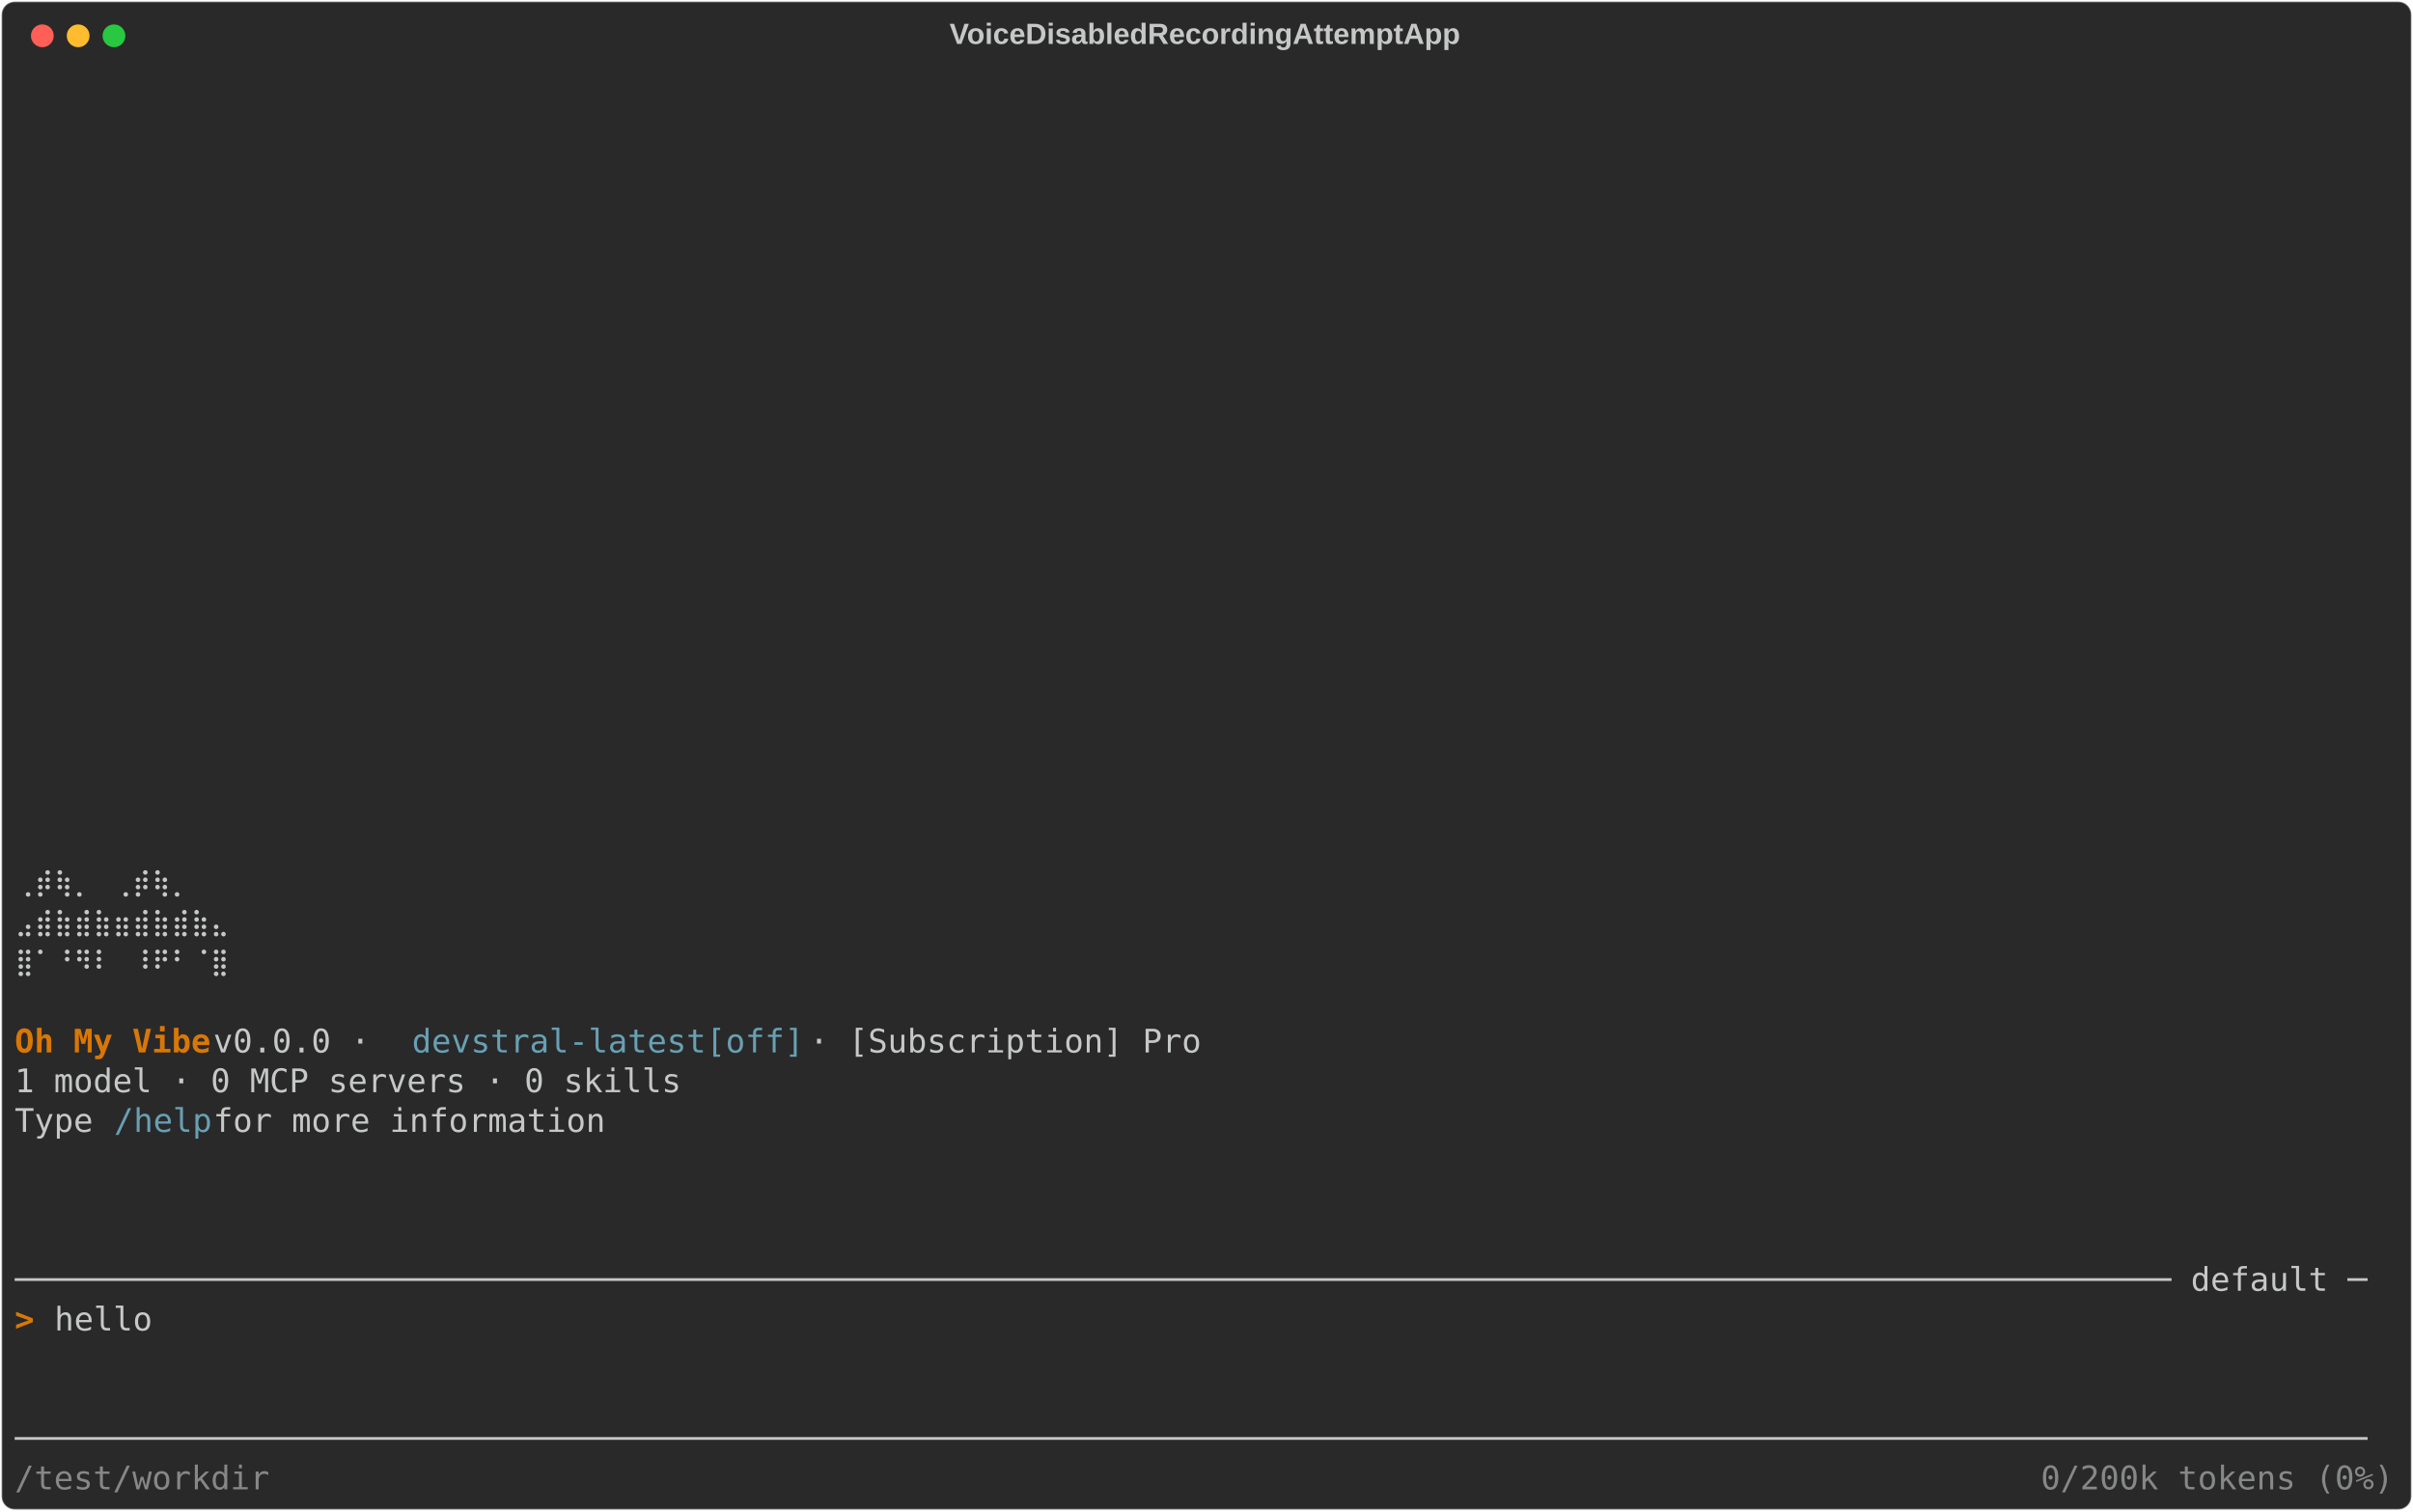
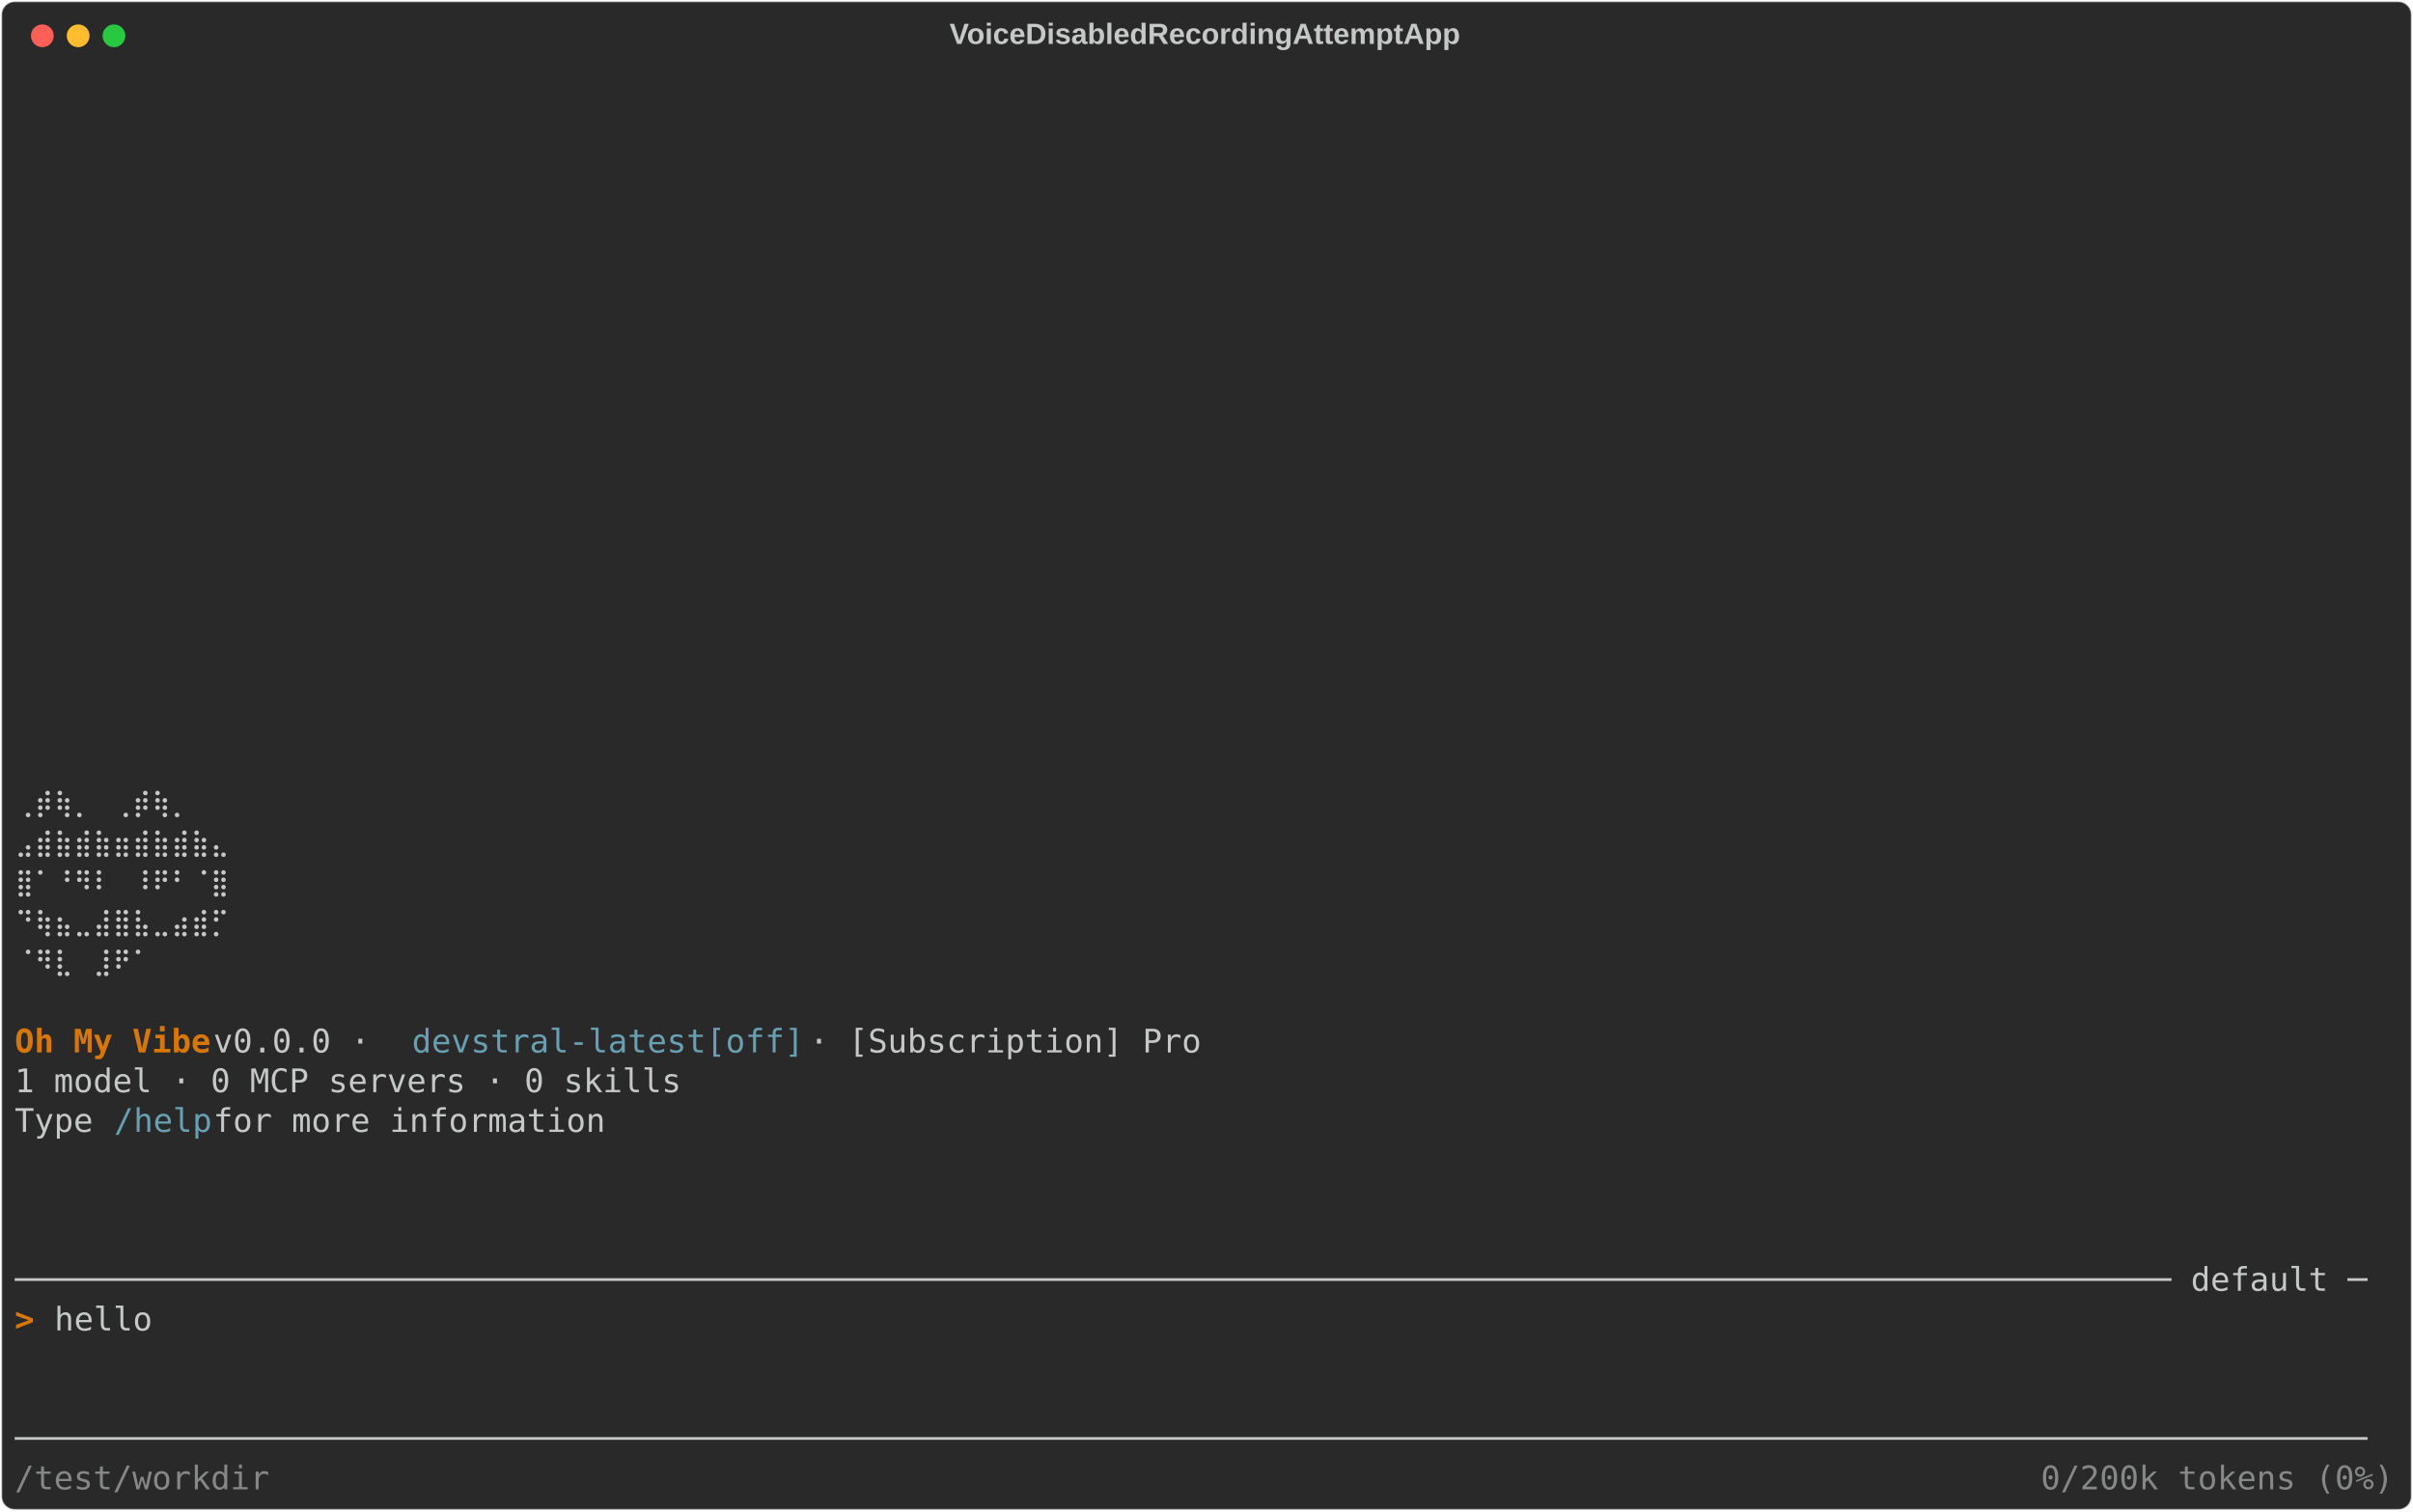
<svg xmlns="http://www.w3.org/2000/svg" class="rich-terminal" viewBox="0 0 1482 928.4">
  <style>

    @font-face {
        font-family: "Fira Code";
        src: local("FiraCode-Regular"),
                url("https://cdnjs.cloudflare.com/ajax/libs/firacode/6.2.0/woff2/FiraCode-Regular.woff2") format("woff2"),
                url("https://cdnjs.cloudflare.com/ajax/libs/firacode/6.2.0/woff/FiraCode-Regular.woff") format("woff");
        font-style: normal;
        font-weight: 400;
    }
    @font-face {
        font-family: "Fira Code";
        src: local("FiraCode-Bold"),
                url("https://cdnjs.cloudflare.com/ajax/libs/firacode/6.2.0/woff2/FiraCode-Bold.woff2") format("woff2"),
                url("https://cdnjs.cloudflare.com/ajax/libs/firacode/6.2.0/woff/FiraCode-Bold.woff") format("woff");
        font-style: bold;
        font-weight: 700;
    }

    .terminal-matrix {
        font-family: Fira Code, monospace;
        font-size: 20px;
        line-height: 24.4px;
        font-variant-east-asian: full-width;
    }

    .terminal-title {
        font-size: 18px;
        font-weight: bold;
        font-family: arial;
    }

    .terminal-r1 { fill: #c5c8c6 }
.terminal-r2 { fill: #d97706;font-weight: bold }
.terminal-r3 { fill: #68a0b3 }
.terminal-r4 { fill: #868887 }
    </style>
  <defs>
    <clipPath id="terminal-clip-terminal">
      <rect x="0" y="0" width="1463.0" height="877.4" />
    </clipPath>
    <clipPath id="terminal-line-0">
      <rect x="0" y="1.5" width="1464" height="24.65" />
    </clipPath>
    <clipPath id="terminal-line-1">
      <rect x="0" y="25.9" width="1464" height="24.65" />
    </clipPath>
    <clipPath id="terminal-line-2">
      <rect x="0" y="50.3" width="1464" height="24.65" />
    </clipPath>
    <clipPath id="terminal-line-3">
      <rect x="0" y="74.7" width="1464" height="24.65" />
    </clipPath>
    <clipPath id="terminal-line-4">
      <rect x="0" y="99.1" width="1464" height="24.65" />
    </clipPath>
    <clipPath id="terminal-line-5">
      <rect x="0" y="123.5" width="1464" height="24.65" />
    </clipPath>
    <clipPath id="terminal-line-6">
      <rect x="0" y="147.9" width="1464" height="24.65" />
    </clipPath>
    <clipPath id="terminal-line-7">
      <rect x="0" y="172.3" width="1464" height="24.65" />
    </clipPath>
    <clipPath id="terminal-line-8">
      <rect x="0" y="196.7" width="1464" height="24.65" />
    </clipPath>
    <clipPath id="terminal-line-9">
      <rect x="0" y="221.1" width="1464" height="24.65" />
    </clipPath>
    <clipPath id="terminal-line-10">
      <rect x="0" y="245.5" width="1464" height="24.65" />
    </clipPath>
    <clipPath id="terminal-line-11">
      <rect x="0" y="269.9" width="1464" height="24.65" />
    </clipPath>
    <clipPath id="terminal-line-12">
      <rect x="0" y="294.3" width="1464" height="24.65" />
    </clipPath>
    <clipPath id="terminal-line-13">
      <rect x="0" y="318.7" width="1464" height="24.65" />
    </clipPath>
    <clipPath id="terminal-line-14">
      <rect x="0" y="343.1" width="1464" height="24.65" />
    </clipPath>
    <clipPath id="terminal-line-15">
      <rect x="0" y="367.5" width="1464" height="24.65" />
    </clipPath>
    <clipPath id="terminal-line-16">
      <rect x="0" y="391.9" width="1464" height="24.65" />
    </clipPath>
    <clipPath id="terminal-line-17">
      <rect x="0" y="416.3" width="1464" height="24.65" />
    </clipPath>
    <clipPath id="terminal-line-18">
      <rect x="0" y="440.7" width="1464" height="24.65" />
    </clipPath>
    <clipPath id="terminal-line-19">
      <rect x="0" y="465.1" width="1464" height="24.65" />
    </clipPath>
    <clipPath id="terminal-line-20">
      <rect x="0" y="489.5" width="1464" height="24.65" />
    </clipPath>
    <clipPath id="terminal-line-21">
      <rect x="0" y="513.9" width="1464" height="24.65" />
    </clipPath>
    <clipPath id="terminal-line-22">
      <rect x="0" y="538.3" width="1464" height="24.65" />
    </clipPath>
    <clipPath id="terminal-line-23">
      <rect x="0" y="562.7" width="1464" height="24.65" />
    </clipPath>
    <clipPath id="terminal-line-24">
      <rect x="0" y="587.1" width="1464" height="24.65" />
    </clipPath>
    <clipPath id="terminal-line-25">
      <rect x="0" y="611.5" width="1464" height="24.65" />
    </clipPath>
    <clipPath id="terminal-line-26">
      <rect x="0" y="635.9" width="1464" height="24.65" />
    </clipPath>
    <clipPath id="terminal-line-27">
      <rect x="0" y="660.3" width="1464" height="24.65" />
    </clipPath>
    <clipPath id="terminal-line-28">
      <rect x="0" y="684.7" width="1464" height="24.65" />
    </clipPath>
    <clipPath id="terminal-line-29">
      <rect x="0" y="709.1" width="1464" height="24.65" />
    </clipPath>
    <clipPath id="terminal-line-30">
      <rect x="0" y="733.5" width="1464" height="24.65" />
    </clipPath>
    <clipPath id="terminal-line-31">
      <rect x="0" y="757.9" width="1464" height="24.65" />
    </clipPath>
    <clipPath id="terminal-line-32">
      <rect x="0" y="782.3" width="1464" height="24.65" />
    </clipPath>
    <clipPath id="terminal-line-33">
      <rect x="0" y="806.7" width="1464" height="24.65" />
    </clipPath>
    <clipPath id="terminal-line-34">
      <rect x="0" y="831.1" width="1464" height="24.65" />
    </clipPath>
  </defs>
  <rect fill="#292929" stroke="rgba(255,255,255,0.35)" stroke-width="1" x="1" y="1" width="1480" height="926.4" rx="8" />
  <text class="terminal-title" fill="#c5c8c6" text-anchor="middle" x="740" y="27">VoiceDisabledRecordingAttemptApp</text>
  <g transform="translate(26,22)">
    <circle cx="0" cy="0" r="7" fill="#ff5f57" />
    <circle cx="22" cy="0" r="7" fill="#febc2e" />
    <circle cx="44" cy="0" r="7" fill="#28c840" />
  </g>
  <g transform="translate(9, 41)" clip-path="url(#terminal-clip-terminal)">
    <g class="terminal-matrix">
      <text class="terminal-r1" x="1464" y="20" textLength="12.2" clip-path="url(#terminal-line-0)">
</text>
      <text class="terminal-r1" x="1464" y="44.4" textLength="12.2" clip-path="url(#terminal-line-1)">
</text>
      <text class="terminal-r1" x="1464" y="68.8" textLength="12.2" clip-path="url(#terminal-line-2)">
</text>
      <text class="terminal-r1" x="1464" y="93.2" textLength="12.2" clip-path="url(#terminal-line-3)">
</text>
      <text class="terminal-r1" x="1464" y="117.6" textLength="12.2" clip-path="url(#terminal-line-4)">
</text>
      <text class="terminal-r1" x="1464" y="142" textLength="12.2" clip-path="url(#terminal-line-5)">
</text>
      <text class="terminal-r1" x="1464" y="166.4" textLength="12.2" clip-path="url(#terminal-line-6)">
</text>
      <text class="terminal-r1" x="1464" y="190.8" textLength="12.2" clip-path="url(#terminal-line-7)">
</text>
      <text class="terminal-r1" x="1464" y="215.2" textLength="12.2" clip-path="url(#terminal-line-8)">
</text>
      <text class="terminal-r1" x="1464" y="239.6" textLength="12.2" clip-path="url(#terminal-line-9)">
</text>
      <text class="terminal-r1" x="1464" y="264" textLength="12.2" clip-path="url(#terminal-line-10)">
</text>
      <text class="terminal-r1" x="1464" y="288.4" textLength="12.2" clip-path="url(#terminal-line-11)">
</text>
      <text class="terminal-r1" x="1464" y="312.8" textLength="12.2" clip-path="url(#terminal-line-12)">
</text>
      <text class="terminal-r1" x="1464" y="337.2" textLength="12.2" clip-path="url(#terminal-line-13)">
</text>
      <text class="terminal-r1" x="1464" y="361.6" textLength="12.2" clip-path="url(#terminal-line-14)">
</text>
      <text class="terminal-r1" x="1464" y="386" textLength="12.2" clip-path="url(#terminal-line-15)">
</text>
      <text class="terminal-r1" x="1464" y="410.4" textLength="12.2" clip-path="url(#terminal-line-16)">
</text>
      <text class="terminal-r1" x="1464" y="434.8" textLength="12.2" clip-path="url(#terminal-line-17)">
</text>
+       <text class="terminal-r1" x="0" y="459.2" textLength="146.4" clip-path="url(#terminal-line-18)"> ⢀⡾⢷⡀ ⢀⡾⢷⡀  </text>
      <text class="terminal-r1" x="1464" y="459.2" textLength="12.2" clip-path="url(#terminal-line-18)">
</text>
+       <text class="terminal-r1" x="0" y="483.6" textLength="146.4" clip-path="url(#terminal-line-19)">⣠⣾⣷⣾⣷⣶⣾⣷⣾⣷⣄ </text>
      <text class="terminal-r1" x="1464" y="483.6" textLength="12.2" clip-path="url(#terminal-line-19)">
</text>
-       <text class="terminal-r1" x="0" y="508" textLength="146.4" clip-path="url(#terminal-line-20)"> ⢀⡾⢷⡀ ⢀⡾⢷⡀  </text>
+       <text class="terminal-r1" x="0" y="508" textLength="146.4" clip-path="url(#terminal-line-20)">⣿⠁⠘⠻⠇ ⠸⠟⠃⠈⣿ </text>
      <text class="terminal-r1" x="1464" y="508" textLength="12.2" clip-path="url(#terminal-line-20)">
</text>
-       <text class="terminal-r1" x="0" y="532.4" textLength="146.4" clip-path="url(#terminal-line-21)">⣠⣾⣷⣾⣷⣶⣾⣷⣾⣷⣄ </text>
+       <text class="terminal-r1" x="0" y="532.4" textLength="146.4" clip-path="url(#terminal-line-21)">⠙⢷⣦⣀⣼⣿⣧⣀⣴⣾⡋ </text>
      <text class="terminal-r1" x="1464" y="532.4" textLength="12.2" clip-path="url(#terminal-line-21)">
</text>
-       <text class="terminal-r1" x="0" y="556.8" textLength="146.4" clip-path="url(#terminal-line-22)">⣿⠁⠘⠻⠇ ⠸⠟⠃⠈⣿ </text>
+       <text class="terminal-r1" x="0" y="556.8" textLength="146.4" clip-path="url(#terminal-line-22)">  ⠈⠻⣇ ⣸⠟⠁   </text>
      <text class="terminal-r1" x="1464" y="556.8" textLength="12.2" clip-path="url(#terminal-line-22)">
</text>
      <text class="terminal-r1" x="1464" y="581.2" textLength="12.2" clip-path="url(#terminal-line-23)">
</text>
      <text class="terminal-r2" x="0" y="605.6" textLength="122" clip-path="url(#terminal-line-24)">Oh My Vibe</text>
      <text class="terminal-r1" x="122" y="605.6" textLength="122" clip-path="url(#terminal-line-24)"> v0.0.0 · </text>
      <text class="terminal-r3" x="244" y="605.6" textLength="244" clip-path="url(#terminal-line-24)">devstral-latest[off]</text>
      <text class="terminal-r1" x="488" y="605.6" textLength="256.2" clip-path="url(#terminal-line-24)"> · [Subscription] Pro</text>
      <text class="terminal-r1" x="1464" y="605.6" textLength="12.2" clip-path="url(#terminal-line-24)">
</text>
      <text class="terminal-r1" x="0" y="630" textLength="414.8" clip-path="url(#terminal-line-25)">1 model · 0 MCP servers · 0 skills</text>
      <text class="terminal-r1" x="1464" y="630" textLength="12.2" clip-path="url(#terminal-line-25)">
</text>
      <text class="terminal-r1" x="0" y="654.4" textLength="61" clip-path="url(#terminal-line-26)">Type </text>
      <text class="terminal-r3" x="61" y="654.4" textLength="61" clip-path="url(#terminal-line-26)">/help</text>
      <text class="terminal-r1" x="122" y="654.4" textLength="256.2" clip-path="url(#terminal-line-26)"> for more information</text>
      <text class="terminal-r1" x="1464" y="654.4" textLength="12.2" clip-path="url(#terminal-line-26)">
</text>
      <text class="terminal-r1" x="1464" y="678.8" textLength="12.2" clip-path="url(#terminal-line-27)">
</text>
      <text class="terminal-r1" x="1464" y="703.2" textLength="12.2" clip-path="url(#terminal-line-28)">
</text>
      <text class="terminal-r1" x="1464" y="727.6" textLength="12.2" clip-path="url(#terminal-line-29)">
</text>
      <text class="terminal-r1" x="0" y="752" textLength="1464" clip-path="url(#terminal-line-30)">────────────────────────────────────────────────────────────────────────────────────────────────────────────── default ─</text>
      <text class="terminal-r1" x="1464" y="752" textLength="12.2" clip-path="url(#terminal-line-30)">
</text>
      <text class="terminal-r2" x="0" y="776.4" textLength="12.2" clip-path="url(#terminal-line-31)">&gt;</text>
      <text class="terminal-r1" x="24.4" y="776.4" textLength="1439.6" clip-path="url(#terminal-line-31)">hello                                                                                                                 </text>
      <text class="terminal-r1" x="1464" y="776.4" textLength="12.2" clip-path="url(#terminal-line-31)">
</text>
      <text class="terminal-r1" x="1464" y="800.8" textLength="12.2" clip-path="url(#terminal-line-32)">
</text>
      <text class="terminal-r1" x="1464" y="825.2" textLength="12.2" clip-path="url(#terminal-line-33)">
</text>
      <text class="terminal-r1" x="0" y="849.6" textLength="1464" clip-path="url(#terminal-line-34)">────────────────────────────────────────────────────────────────────────────────────────────────────────────────────────</text>
      <text class="terminal-r1" x="1464" y="849.6" textLength="12.2" clip-path="url(#terminal-line-34)">
</text>
      <text class="terminal-r4" x="0" y="874" textLength="158.6" clip-path="url(#terminal-line-35)">/test/workdir</text>
      <text class="terminal-r4" x="1244.4" y="874" textLength="219.6" clip-path="url(#terminal-line-35)">0/200k tokens (0%)</text>
    </g>
  </g>
</svg>
